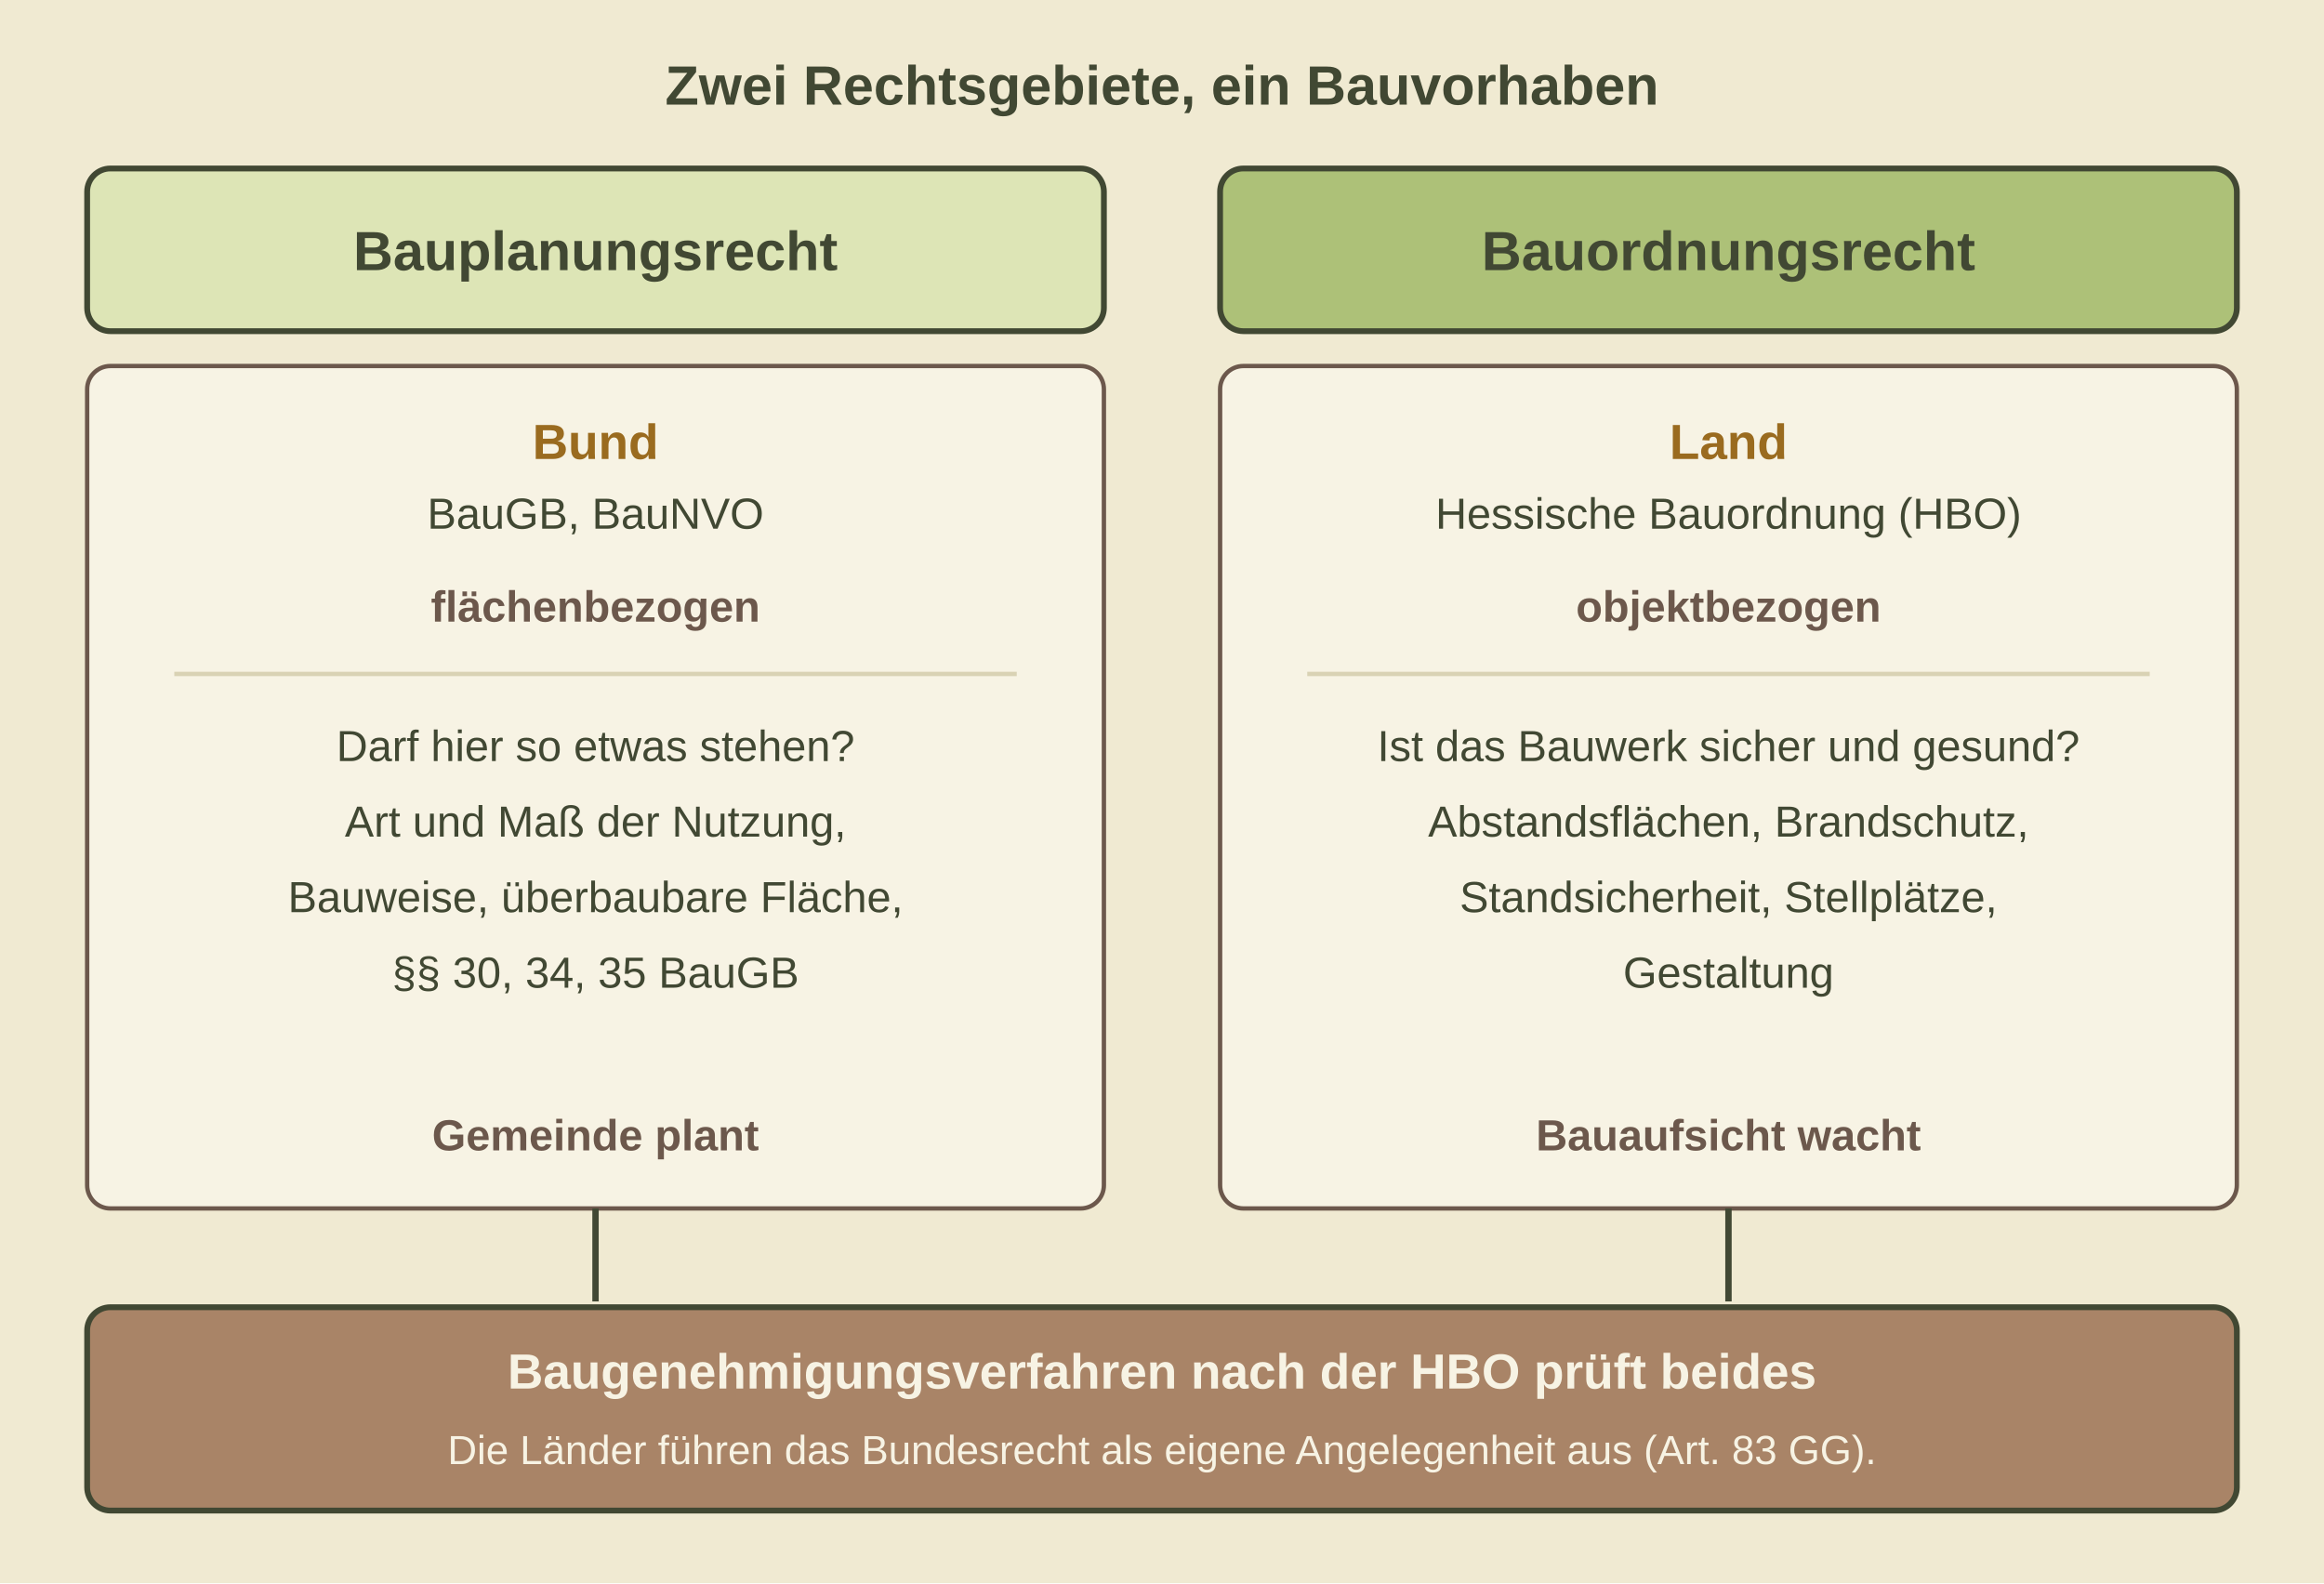
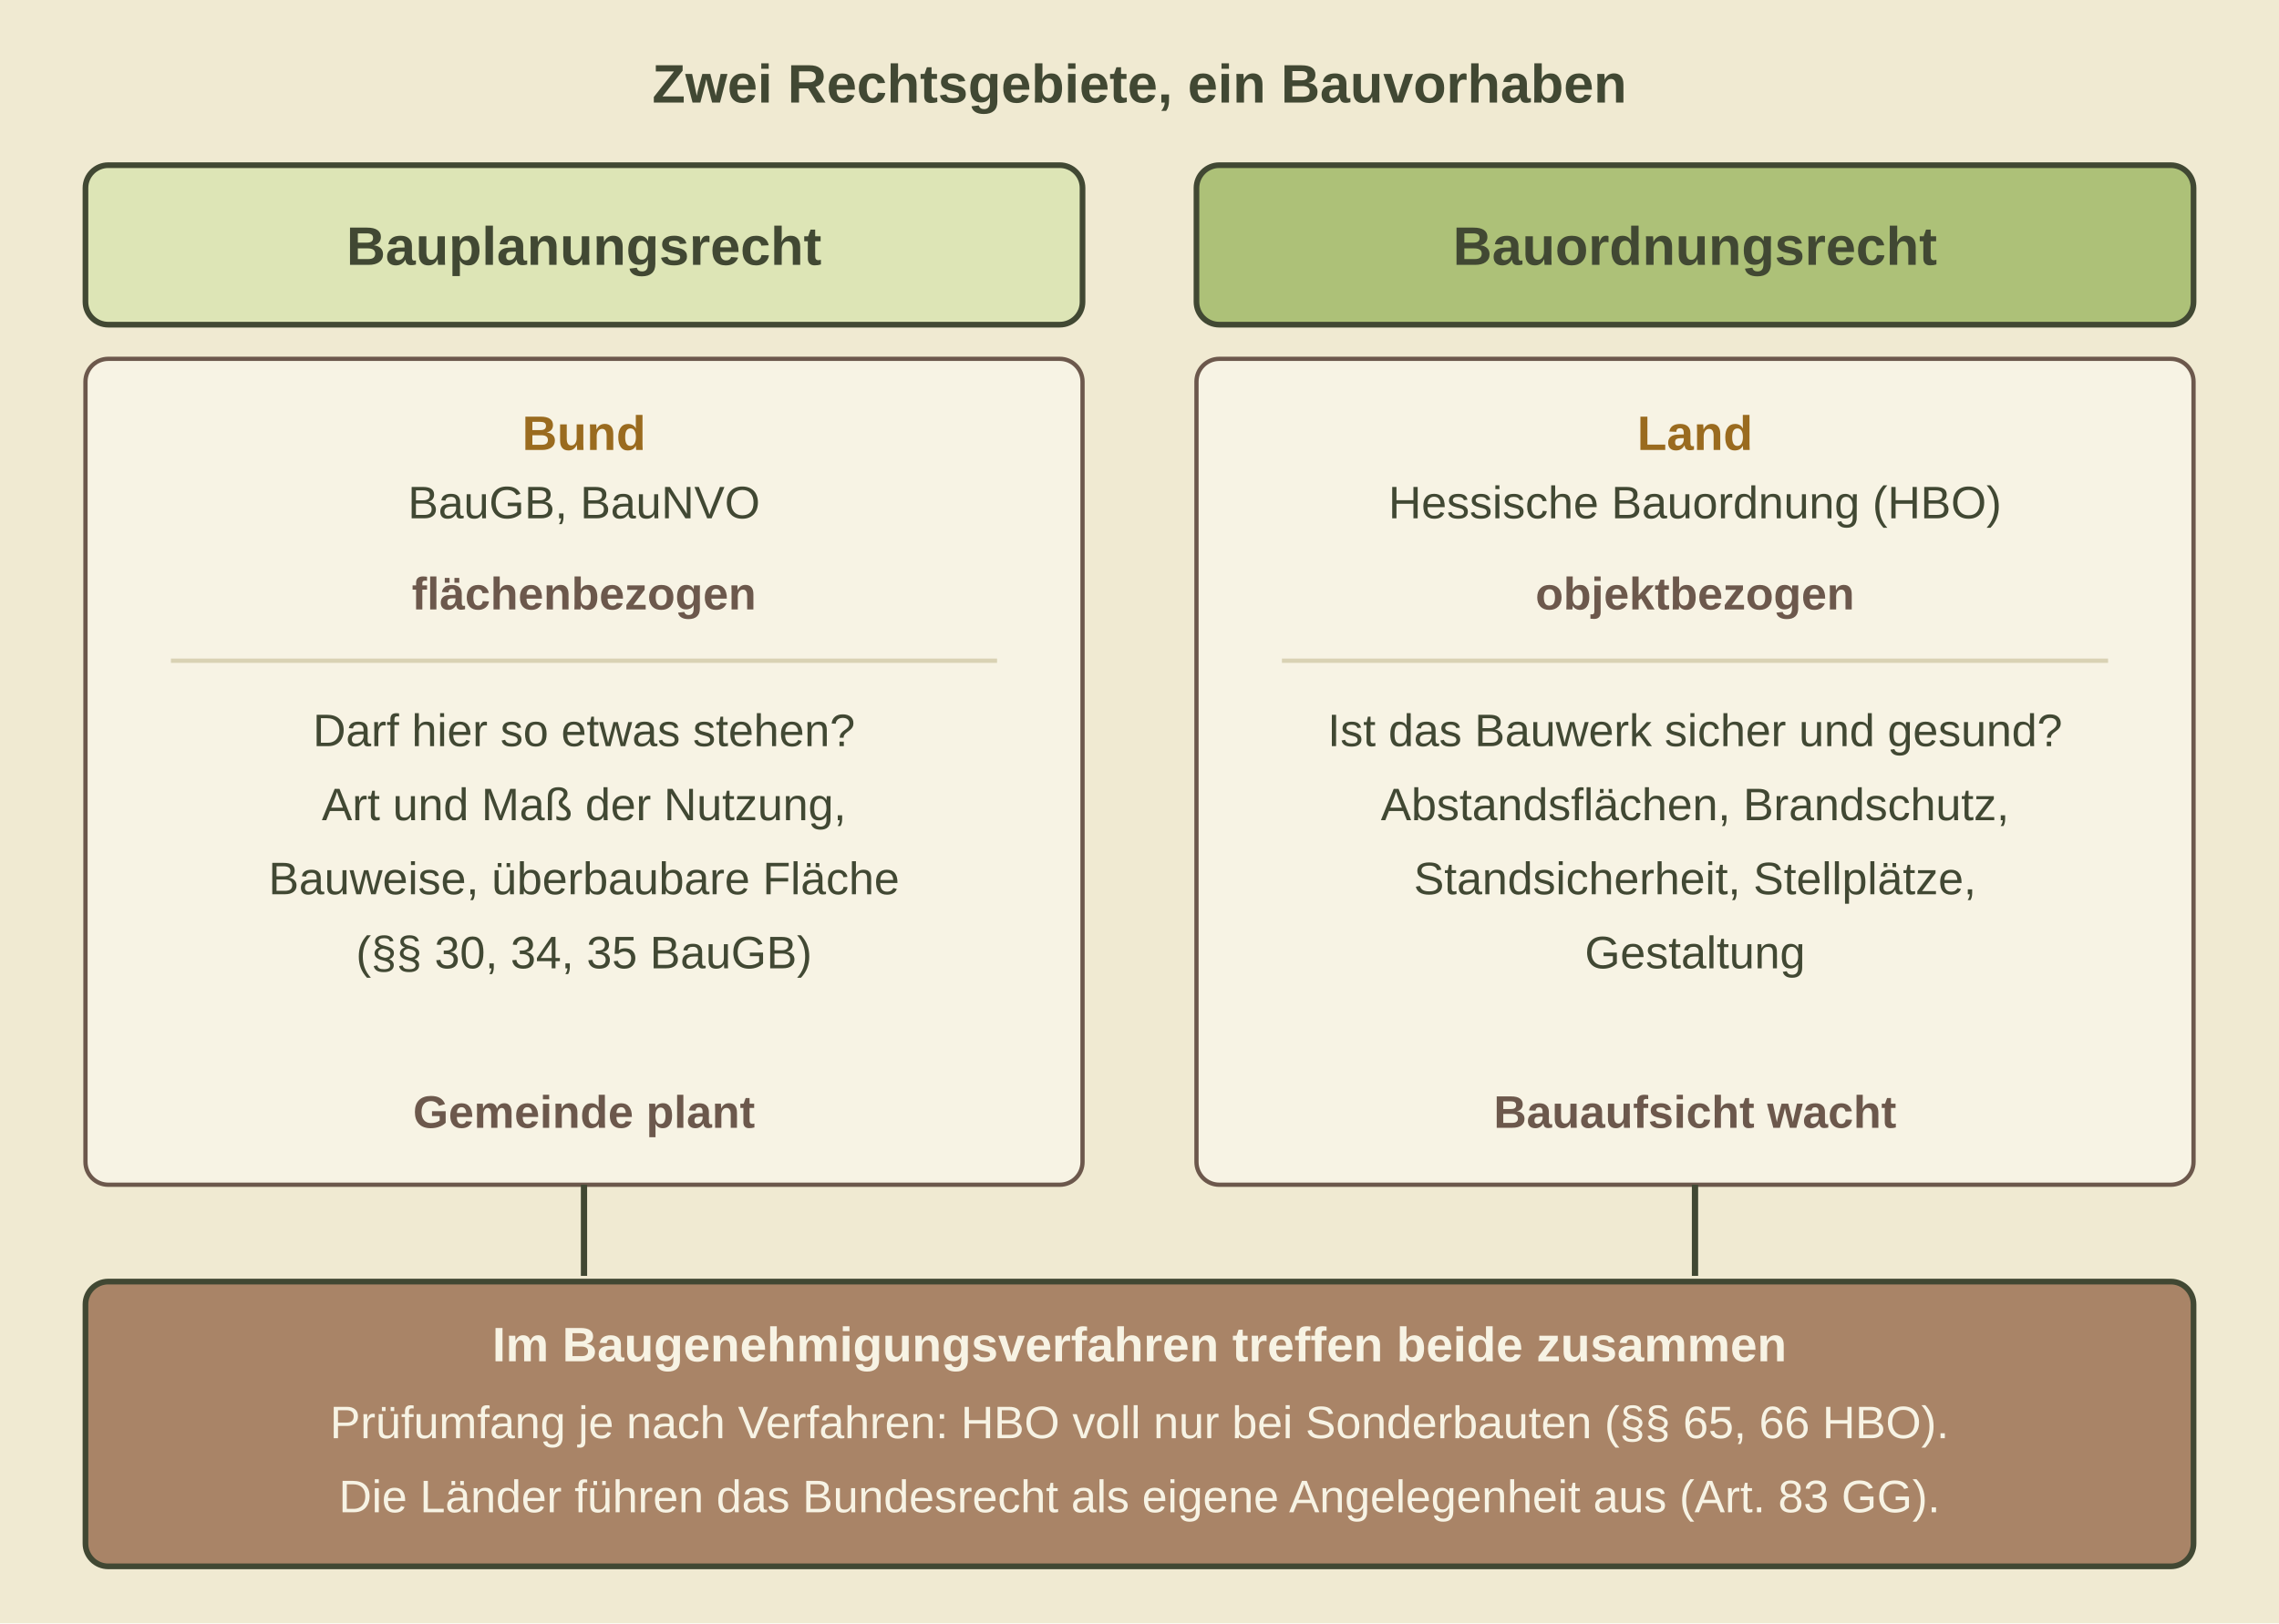
- <svg xmlns="http://www.w3.org/2000/svg" viewBox="0 0 800 545" width="800" height="545" font-family="Arial, Helvetica, 'Liberation Sans', sans-serif">
-   <rect x="0" y="0" width="800" height="545" fill="#f0ead2" />
+ <svg xmlns="http://www.w3.org/2000/svg" viewBox="0 0 800 570" width="800" height="570" font-family="Arial, Helvetica, 'Liberation Sans', sans-serif">
+   <rect x="0" y="0" width="800" height="570" fill="#f0ead2" />
  <text x="400" y="36" font-size="19" text-anchor="middle" font-weight="bold" fill="#414833">Zwei Rechtsgebiete, ein Bauvorhaben</text>
  <rect x="30" y="58" width="350" height="56" rx="8" fill="#dde5b6" stroke="#414833" stroke-width="2" />
  <text x="205" y="93" font-size="19" text-anchor="middle" font-weight="bold" fill="#414833">Bauplanungsrecht</text>
  <rect x="30" y="126" width="350" height="290" rx="8" fill="#f7f3e4" stroke="#6c584c" stroke-width="1.5" />
  <text x="205" y="158" font-size="17" text-anchor="middle" font-weight="bold" fill="#9a6b1f">Bund</text>
-   <text x="205" y="182" font-size="15" text-anchor="middle" font-weight="normal" fill="#414833">BauGB, BauNVO</text>
-   <text x="205" y="214" font-size="15" text-anchor="middle" font-weight="bold" fill="#6c584c">flächenbezogen</text>
+   <text x="205" y="182" font-size="16" text-anchor="middle" font-weight="normal" fill="#414833">BauGB, BauNVO</text>
+   <text x="205" y="214" font-size="16" text-anchor="middle" font-weight="bold" fill="#6c584c">flächenbezogen</text>
  <line x1="60" y1="232" x2="350" y2="232" stroke="#d9d2b4" stroke-width="1.5" />
-   <text x="205" y="262" font-size="15" text-anchor="middle" font-weight="normal" fill="#414833">Darf hier so etwas stehen?</text>
-   <text x="205" y="288" font-size="15" text-anchor="middle" font-weight="normal" fill="#414833">Art und Maß der Nutzung,</text>
-   <text x="205" y="314" font-size="15" text-anchor="middle" font-weight="normal" fill="#414833">Bauweise, überbaubare Fläche,</text>
-   <text x="205" y="340" font-size="15" text-anchor="middle" font-weight="normal" fill="#414833">§§ 30, 34, 35 BauGB</text>
-   <text x="205" y="396" font-size="15" text-anchor="middle" font-weight="bold" fill="#6c584c">Gemeinde plant</text>
+   <text x="205" y="262" font-size="16" text-anchor="middle" font-weight="normal" fill="#414833">Darf hier so etwas stehen?</text>
+   <text x="205" y="288" font-size="16" text-anchor="middle" font-weight="normal" fill="#414833">Art und Maß der Nutzung,</text>
+   <text x="205" y="314" font-size="16" text-anchor="middle" font-weight="normal" fill="#414833">Bauweise, überbaubare Fläche</text>
+   <text x="205" y="340" font-size="16" text-anchor="middle" font-weight="normal" fill="#414833">(§§ 30, 34, 35 BauGB)</text>
+   <text x="205" y="396" font-size="16" text-anchor="middle" font-weight="bold" fill="#6c584c">Gemeinde plant</text>
  <line x1="205" y1="416" x2="205" y2="448" stroke="#414833" stroke-width="2.2" />
  <rect x="420" y="58" width="350" height="56" rx="8" fill="#adc178" stroke="#414833" stroke-width="2" />
  <text x="595" y="93" font-size="19" text-anchor="middle" font-weight="bold" fill="#414833">Bauordnungsrecht</text>
  <rect x="420" y="126" width="350" height="290" rx="8" fill="#f7f3e4" stroke="#6c584c" stroke-width="1.5" />
  <text x="595" y="158" font-size="17" text-anchor="middle" font-weight="bold" fill="#9a6b1f">Land</text>
-   <text x="595" y="182" font-size="15" text-anchor="middle" font-weight="normal" fill="#414833">Hessische Bauordnung (HBO)</text>
-   <text x="595" y="214" font-size="15" text-anchor="middle" font-weight="bold" fill="#6c584c">objektbezogen</text>
+   <text x="595" y="182" font-size="16" text-anchor="middle" font-weight="normal" fill="#414833">Hessische Bauordnung (HBO)</text>
+   <text x="595" y="214" font-size="16" text-anchor="middle" font-weight="bold" fill="#6c584c">objektbezogen</text>
  <line x1="450" y1="232" x2="740" y2="232" stroke="#d9d2b4" stroke-width="1.5" />
-   <text x="595" y="262" font-size="15" text-anchor="middle" font-weight="normal" fill="#414833">Ist das Bauwerk sicher und gesund?</text>
-   <text x="595" y="288" font-size="15" text-anchor="middle" font-weight="normal" fill="#414833">Abstandsflächen, Brandschutz,</text>
-   <text x="595" y="314" font-size="15" text-anchor="middle" font-weight="normal" fill="#414833">Standsicherheit, Stellplätze,</text>
-   <text x="595" y="340" font-size="15" text-anchor="middle" font-weight="normal" fill="#414833">Gestaltung</text>
-   <text x="595" y="396" font-size="15" text-anchor="middle" font-weight="bold" fill="#6c584c">Bauaufsicht wacht</text>
+   <text x="595" y="262" font-size="16" text-anchor="middle" font-weight="normal" fill="#414833">Ist das Bauwerk sicher und gesund?</text>
+   <text x="595" y="288" font-size="16" text-anchor="middle" font-weight="normal" fill="#414833">Abstandsflächen, Brandschutz,</text>
+   <text x="595" y="314" font-size="16" text-anchor="middle" font-weight="normal" fill="#414833">Standsicherheit, Stellplätze,</text>
+   <text x="595" y="340" font-size="16" text-anchor="middle" font-weight="normal" fill="#414833">Gestaltung</text>
+   <text x="595" y="396" font-size="16" text-anchor="middle" font-weight="bold" fill="#6c584c">Bauaufsicht wacht</text>
  <line x1="595" y1="416" x2="595" y2="448" stroke="#414833" stroke-width="2.2" />
-   <rect x="30" y="450" width="740" height="70" rx="8" fill="#a98467" stroke="#414833" stroke-width="2" />
-   <text x="400" y="478" font-size="17" text-anchor="middle" font-weight="bold" fill="#f7f3e4">Baugenehmigungsverfahren nach der HBO prüft beides</text>
-   <text x="400" y="504" font-size="14" text-anchor="middle" font-weight="normal" fill="#f7f3e4">Die Länder führen das Bundesrecht als eigene Angelegenheit aus (Art. 83 GG).</text>
+   <rect x="30" y="450" width="740" height="100" rx="8" fill="#a98467" stroke="#414833" stroke-width="2" />
+   <text x="400" y="478" font-size="17" text-anchor="middle" font-weight="bold" fill="#f7f3e4">Im Baugenehmigungsverfahren treffen beide zusammen</text>
+   <text x="400" y="505" font-size="16" text-anchor="middle" font-weight="normal" fill="#f7f3e4">Prüfumfang je nach Verfahren: HBO voll nur bei Sonderbauten (§§ 65, 66 HBO).</text>
+   <text x="400" y="531" font-size="16" text-anchor="middle" font-weight="normal" fill="#f7f3e4">Die Länder führen das Bundesrecht als eigene Angelegenheit aus (Art. 83 GG).</text>
</svg>
